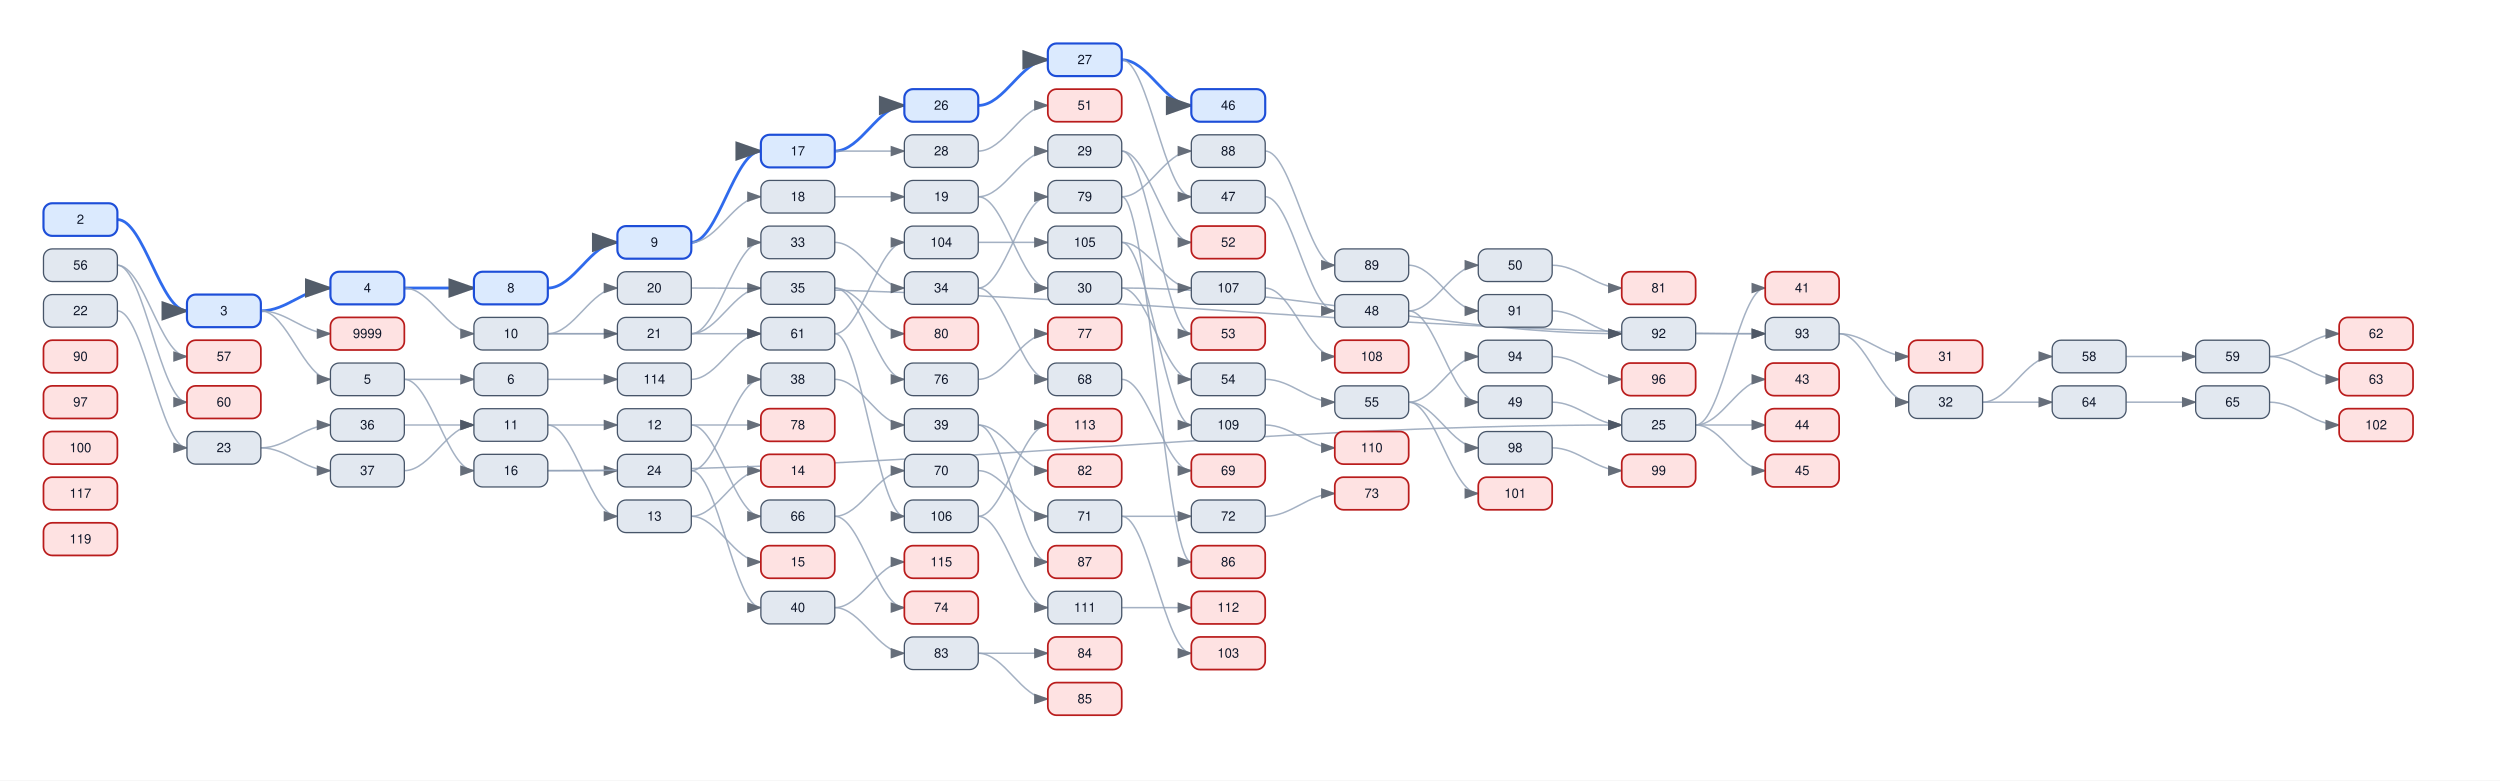
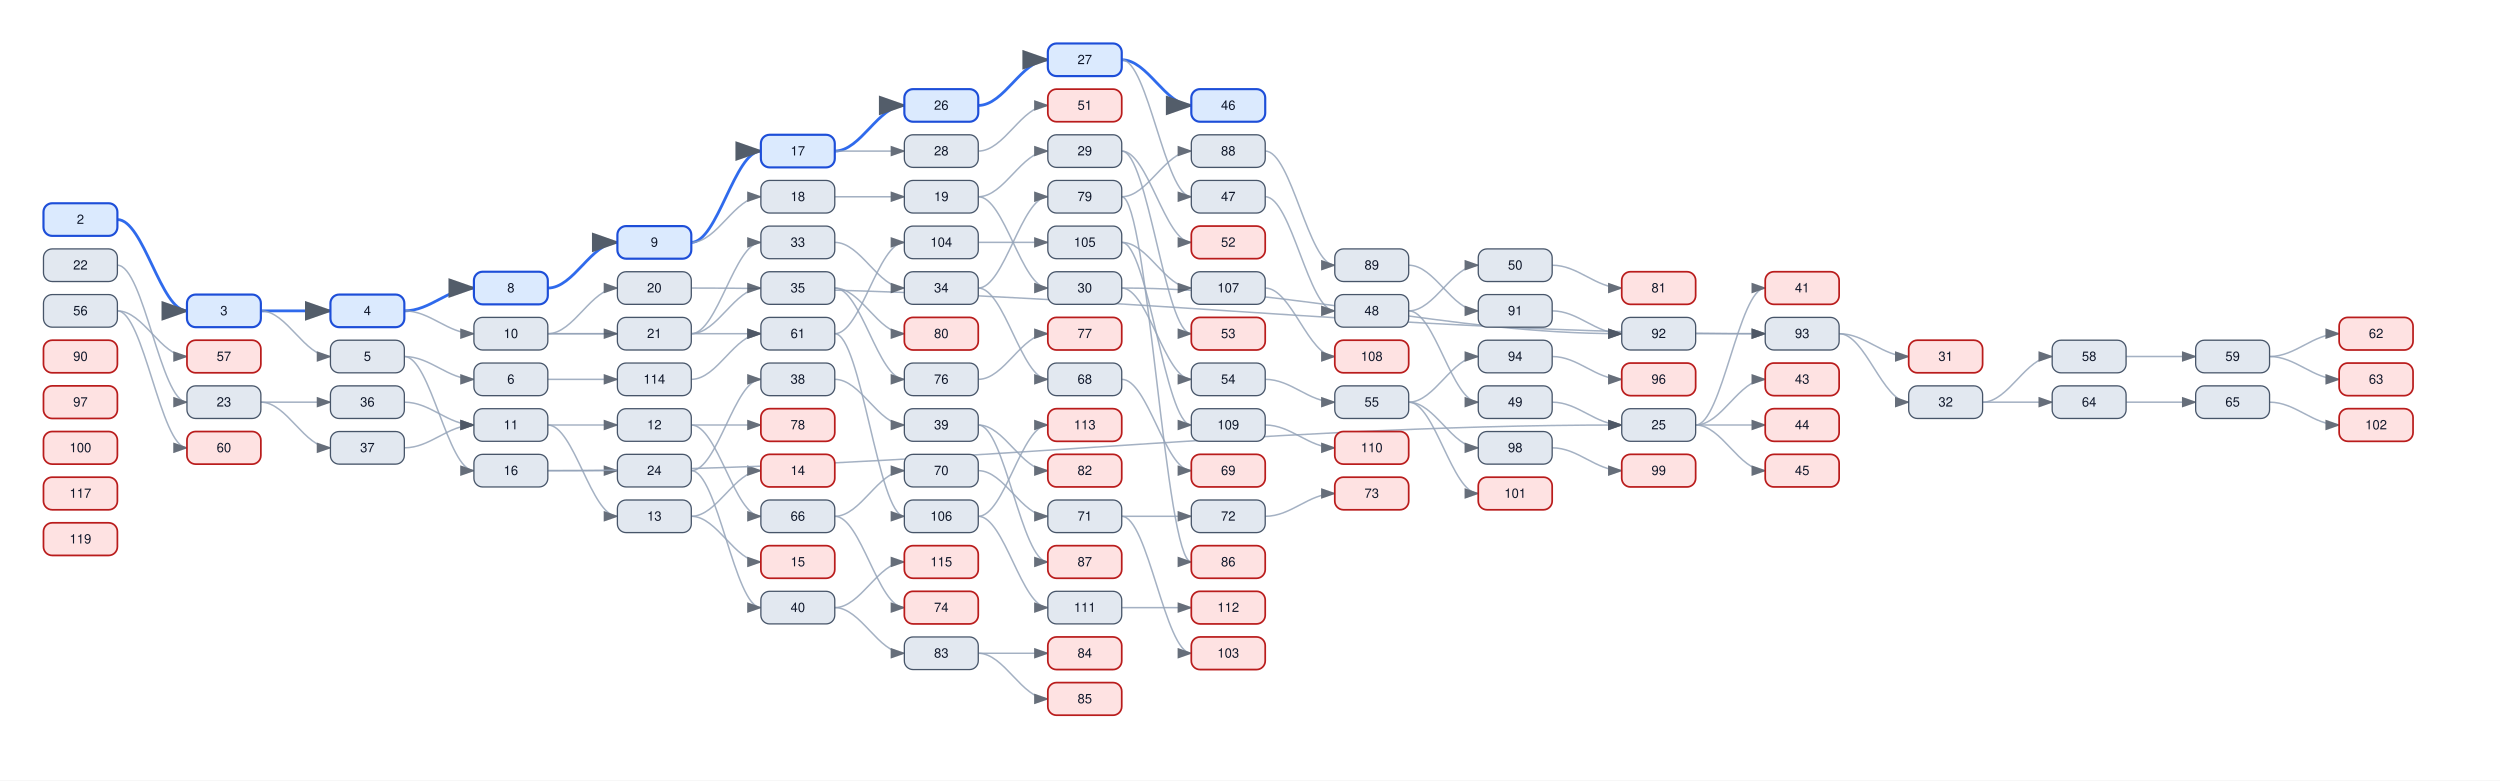
<svg xmlns="http://www.w3.org/2000/svg" width="2300" height="718" viewBox="0 0 2300 718">
  <defs>
    <marker id="arrow" markerWidth="10" markerHeight="7" refX="9" refY="3.5" orient="auto">
      <polygon points="0 0, 10 3.5, 0 7" fill="#4b5563" />
    </marker>
  </defs>
  <rect x="0" y="0" width="2300" height="718" fill="#ffffff" />
  <path d="M 108 202 C 132.0 202, 148.0 286, 172 286" fill="none" stroke="#2563eb" stroke-width="2.6" opacity="0.95" marker-end="url(#arrow)" />
-   <path d="M 240 286 C 264.0 286, 280.0 265, 304 265" fill="none" stroke="#2563eb" stroke-width="2.6" opacity="0.95" marker-end="url(#arrow)" />
-   <path d="M 240 286 C 264.0 286, 280.0 349, 304 349" fill="none" stroke="#94a3b8" stroke-width="1.4" opacity="0.85" marker-end="url(#arrow)" />
-   <path d="M 240 286 C 264.0 286, 280.0 307, 304 307" fill="none" stroke="#94a3b8" stroke-width="1.4" opacity="0.85" marker-end="url(#arrow)" />
-   <path d="M 372 265 C 396.0 265, 412.0 265, 436 265" fill="none" stroke="#2563eb" stroke-width="2.6" opacity="0.95" marker-end="url(#arrow)" />
-   <path d="M 372 265 C 396.0 265, 412.0 307, 436 307" fill="none" stroke="#94a3b8" stroke-width="1.4" opacity="0.85" marker-end="url(#arrow)" />
-   <path d="M 372 349 C 396.0 349, 412.0 349, 436 349" fill="none" stroke="#94a3b8" stroke-width="1.4" opacity="0.85" marker-end="url(#arrow)" />
-   <path d="M 372 349 C 396.0 349, 412.0 433, 436 433" fill="none" stroke="#94a3b8" stroke-width="1.4" opacity="0.85" marker-end="url(#arrow)" />
+   <path d="M 240 286 C 264.0 286, 280.0 286, 304 286" fill="none" stroke="#2563eb" stroke-width="2.6" opacity="0.95" marker-end="url(#arrow)" />
+   <path d="M 240 286 C 264.0 286, 280.0 328, 304 328" fill="none" stroke="#94a3b8" stroke-width="1.4" opacity="0.85" marker-end="url(#arrow)" />
+   <path d="M 372 286 C 396.0 286, 412.0 265, 436 265" fill="none" stroke="#2563eb" stroke-width="2.6" opacity="0.95" marker-end="url(#arrow)" />
+   <path d="M 372 286 C 396.0 286, 412.0 307, 436 307" fill="none" stroke="#94a3b8" stroke-width="1.4" opacity="0.85" marker-end="url(#arrow)" />
+   <path d="M 372 328 C 396.0 328, 412.0 349, 436 349" fill="none" stroke="#94a3b8" stroke-width="1.4" opacity="0.85" marker-end="url(#arrow)" />
+   <path d="M 372 328 C 396.0 328, 412.0 433, 436 433" fill="none" stroke="#94a3b8" stroke-width="1.4" opacity="0.85" marker-end="url(#arrow)" />
  <path d="M 504 349 C 528.0 349, 544.0 349, 568 349" fill="none" stroke="#94a3b8" stroke-width="1.4" opacity="0.85" marker-end="url(#arrow)" />
  <path d="M 504 265 C 528.0 265, 544.0 223, 568 223" fill="none" stroke="#2563eb" stroke-width="2.6" opacity="0.95" marker-end="url(#arrow)" />
  <path d="M 636 223 C 660.0 223, 676.0 139, 700 139" fill="none" stroke="#2563eb" stroke-width="2.6" opacity="0.95" marker-end="url(#arrow)" />
  <path d="M 636 223 C 660.0 223, 676.0 181, 700 181" fill="none" stroke="#94a3b8" stroke-width="1.4" opacity="0.85" marker-end="url(#arrow)" />
  <path d="M 504 307 C 528.0 307, 544.0 265, 568 265" fill="none" stroke="#94a3b8" stroke-width="1.4" opacity="0.85" marker-end="url(#arrow)" />
  <path d="M 504 307 C 572.6 307, 631.4 307, 700 307" fill="none" stroke="#94a3b8" stroke-width="1.4" opacity="0.85" marker-end="url(#arrow)" />
  <path d="M 504 307 C 528.0 307, 544.0 307, 568 307" fill="none" stroke="#94a3b8" stroke-width="1.4" opacity="0.85" marker-end="url(#arrow)" />
  <path d="M 504 391 C 528.0 391, 544.0 391, 568 391" fill="none" stroke="#94a3b8" stroke-width="1.4" opacity="0.85" marker-end="url(#arrow)" />
  <path d="M 504 391 C 528.0 391, 544.0 475, 568 475" fill="none" stroke="#94a3b8" stroke-width="1.4" opacity="0.85" marker-end="url(#arrow)" />
  <path d="M 636 391 C 660.0 391, 676.0 475, 700 475" fill="none" stroke="#94a3b8" stroke-width="1.4" opacity="0.85" marker-end="url(#arrow)" />
  <path d="M 636 391 C 660.0 391, 676.0 391, 700 391" fill="none" stroke="#94a3b8" stroke-width="1.4" opacity="0.85" marker-end="url(#arrow)" />
  <path d="M 636 475 C 660.0 475, 676.0 433, 700 433" fill="none" stroke="#94a3b8" stroke-width="1.4" opacity="0.85" marker-end="url(#arrow)" />
  <path d="M 636 475 C 660.0 475, 676.0 517, 700 517" fill="none" stroke="#94a3b8" stroke-width="1.4" opacity="0.85" marker-end="url(#arrow)" />
  <path d="M 504 433 C 528.0 433, 544.0 433, 568 433" fill="none" stroke="#94a3b8" stroke-width="1.4" opacity="0.85" marker-end="url(#arrow)" />
  <path d="M 504 433 C 849.8 433, 1146.2 391, 1492 391" fill="none" stroke="#94a3b8" stroke-width="1.4" opacity="0.85" marker-end="url(#arrow)" />
  <path d="M 768 139 C 792.0 139, 808.0 97, 832 97" fill="none" stroke="#2563eb" stroke-width="2.6" opacity="0.95" marker-end="url(#arrow)" />
  <path d="M 768 139 C 792.0 139, 808.0 139, 832 139" fill="none" stroke="#94a3b8" stroke-width="1.4" opacity="0.85" marker-end="url(#arrow)" />
  <path d="M 768 181 C 792.0 181, 808.0 181, 832 181" fill="none" stroke="#94a3b8" stroke-width="1.4" opacity="0.85" marker-end="url(#arrow)" />
  <path d="M 900 181 C 924.0 181, 940.0 139, 964 139" fill="none" stroke="#94a3b8" stroke-width="1.4" opacity="0.85" marker-end="url(#arrow)" />
  <path d="M 900 181 C 924.0 181, 940.0 265, 964 265" fill="none" stroke="#94a3b8" stroke-width="1.4" opacity="0.85" marker-end="url(#arrow)" />
  <path d="M 636 265 C 981.8 265, 1278.2 307, 1624 307" fill="none" stroke="#94a3b8" stroke-width="1.4" opacity="0.85" marker-end="url(#arrow)" />
  <path d="M 636 307 C 660.0 307, 676.0 223, 700 223" fill="none" stroke="#94a3b8" stroke-width="1.4" opacity="0.85" marker-end="url(#arrow)" />
  <path d="M 636 307 C 660.0 307, 676.0 265, 700 265" fill="none" stroke="#94a3b8" stroke-width="1.4" opacity="0.85" marker-end="url(#arrow)" />
-   <path d="M 108 286 C 132.0 286, 148.0 412, 172 412" fill="none" stroke="#94a3b8" stroke-width="1.4" opacity="0.85" marker-end="url(#arrow)" />
-   <path d="M 240 412 C 264.0 412, 280.0 391, 304 391" fill="none" stroke="#94a3b8" stroke-width="1.4" opacity="0.85" marker-end="url(#arrow)" />
-   <path d="M 240 412 C 264.0 412, 280.0 433, 304 433" fill="none" stroke="#94a3b8" stroke-width="1.4" opacity="0.85" marker-end="url(#arrow)" />
+   <path d="M 108 244 C 132.0 244, 148.0 370, 172 370" fill="none" stroke="#94a3b8" stroke-width="1.4" opacity="0.85" marker-end="url(#arrow)" />
+   <path d="M 240 370 C 264.0 370, 280.0 370, 304 370" fill="none" stroke="#94a3b8" stroke-width="1.4" opacity="0.85" marker-end="url(#arrow)" />
+   <path d="M 240 370 C 264.0 370, 280.0 412, 304 412" fill="none" stroke="#94a3b8" stroke-width="1.4" opacity="0.85" marker-end="url(#arrow)" />
  <path d="M 636 433 C 660.0 433, 676.0 349, 700 349" fill="none" stroke="#94a3b8" stroke-width="1.4" opacity="0.85" marker-end="url(#arrow)" />
  <path d="M 636 433 C 660.0 433, 676.0 559, 700 559" fill="none" stroke="#94a3b8" stroke-width="1.4" opacity="0.85" marker-end="url(#arrow)" />
  <path d="M 1560 391 C 1584.0 391, 1600.0 349, 1624 349" fill="none" stroke="#94a3b8" stroke-width="1.4" opacity="0.85" marker-end="url(#arrow)" />
  <path d="M 1560 391 C 1584.0 391, 1600.0 265, 1624 265" fill="none" stroke="#94a3b8" stroke-width="1.4" opacity="0.85" marker-end="url(#arrow)" />
  <path d="M 1560 391 C 1584.0 391, 1600.0 391, 1624 391" fill="none" stroke="#94a3b8" stroke-width="1.4" opacity="0.85" marker-end="url(#arrow)" />
  <path d="M 1560 391 C 1584.0 391, 1600.0 433, 1624 433" fill="none" stroke="#94a3b8" stroke-width="1.4" opacity="0.85" marker-end="url(#arrow)" />
  <path d="M 900 97 C 924.0 97, 940.0 55, 964 55" fill="none" stroke="#2563eb" stroke-width="2.6" opacity="0.95" marker-end="url(#arrow)" />
  <path d="M 1032 55 C 1056.0 55, 1072.0 97, 1096 97" fill="none" stroke="#2563eb" stroke-width="2.6" opacity="0.95" marker-end="url(#arrow)" />
  <path d="M 1032 55 C 1056.0 55, 1072.0 181, 1096 181" fill="none" stroke="#94a3b8" stroke-width="1.4" opacity="0.85" marker-end="url(#arrow)" />
  <path d="M 900 139 C 924.0 139, 940.0 97, 964 97" fill="none" stroke="#94a3b8" stroke-width="1.4" opacity="0.85" marker-end="url(#arrow)" />
  <path d="M 1032 139 C 1056.0 139, 1072.0 223, 1096 223" fill="none" stroke="#94a3b8" stroke-width="1.4" opacity="0.85" marker-end="url(#arrow)" />
  <path d="M 1032 139 C 1056.0 139, 1072.0 307, 1096 307" fill="none" stroke="#94a3b8" stroke-width="1.4" opacity="0.85" marker-end="url(#arrow)" />
  <path d="M 1032 265 C 1056.0 265, 1072.0 349, 1096 349" fill="none" stroke="#94a3b8" stroke-width="1.4" opacity="0.85" marker-end="url(#arrow)" />
  <path d="M 1032 265 C 1193.0 265, 1331.0 307, 1492 307" fill="none" stroke="#94a3b8" stroke-width="1.4" opacity="0.85" marker-end="url(#arrow)" />
  <path d="M 1824 370 C 1848.0 370, 1864.0 328, 1888 328" fill="none" stroke="#94a3b8" stroke-width="1.4" opacity="0.85" marker-end="url(#arrow)" />
  <path d="M 1824 370 C 1848.0 370, 1864.0 370, 1888 370" fill="none" stroke="#94a3b8" stroke-width="1.4" opacity="0.85" marker-end="url(#arrow)" />
  <path d="M 768 223 C 792.0 223, 808.0 265, 832 265" fill="none" stroke="#94a3b8" stroke-width="1.4" opacity="0.85" marker-end="url(#arrow)" />
  <path d="M 900 265 C 924.0 265, 940.0 349, 964 349" fill="none" stroke="#94a3b8" stroke-width="1.4" opacity="0.85" marker-end="url(#arrow)" />
  <path d="M 900 265 C 924.0 265, 940.0 181, 964 181" fill="none" stroke="#94a3b8" stroke-width="1.4" opacity="0.85" marker-end="url(#arrow)" />
  <path d="M 768 265 C 792.0 265, 808.0 349, 832 349" fill="none" stroke="#94a3b8" stroke-width="1.4" opacity="0.85" marker-end="url(#arrow)" />
  <path d="M 768 265 C 792.0 265, 808.0 307, 832 307" fill="none" stroke="#94a3b8" stroke-width="1.4" opacity="0.85" marker-end="url(#arrow)" />
-   <path d="M 372 391 C 396.0 391, 412.0 391, 436 391" fill="none" stroke="#94a3b8" stroke-width="1.4" opacity="0.85" marker-end="url(#arrow)" />
-   <path d="M 372 433 C 396.0 433, 412.0 391, 436 391" fill="none" stroke="#94a3b8" stroke-width="1.4" opacity="0.85" marker-end="url(#arrow)" />
+   <path d="M 372 370 C 396.0 370, 412.0 391, 436 391" fill="none" stroke="#94a3b8" stroke-width="1.4" opacity="0.85" marker-end="url(#arrow)" />
+   <path d="M 372 412 C 396.0 412, 412.0 391, 436 391" fill="none" stroke="#94a3b8" stroke-width="1.4" opacity="0.85" marker-end="url(#arrow)" />
  <path d="M 768 349 C 792.0 349, 808.0 391, 832 391" fill="none" stroke="#94a3b8" stroke-width="1.4" opacity="0.85" marker-end="url(#arrow)" />
  <path d="M 900 391 C 924.0 391, 940.0 433, 964 433" fill="none" stroke="#94a3b8" stroke-width="1.4" opacity="0.85" marker-end="url(#arrow)" />
  <path d="M 900 391 C 924.0 391, 940.0 517, 964 517" fill="none" stroke="#94a3b8" stroke-width="1.4" opacity="0.85" marker-end="url(#arrow)" />
  <path d="M 768 559 C 792.0 559, 808.0 517, 832 517" fill="none" stroke="#94a3b8" stroke-width="1.4" opacity="0.85" marker-end="url(#arrow)" />
  <path d="M 768 559 C 792.0 559, 808.0 601, 832 601" fill="none" stroke="#94a3b8" stroke-width="1.4" opacity="0.85" marker-end="url(#arrow)" />
  <path d="M 1164 181 C 1188.0 181, 1204.0 286, 1228 286" fill="none" stroke="#94a3b8" stroke-width="1.4" opacity="0.85" marker-end="url(#arrow)" />
  <path d="M 1296 286 C 1320.0 286, 1336.0 370, 1360 370" fill="none" stroke="#94a3b8" stroke-width="1.4" opacity="0.85" marker-end="url(#arrow)" />
  <path d="M 1296 286 C 1320.0 286, 1336.0 244, 1360 244" fill="none" stroke="#94a3b8" stroke-width="1.4" opacity="0.85" marker-end="url(#arrow)" />
  <path d="M 1428 370 C 1452.0 370, 1468.0 391, 1492 391" fill="none" stroke="#94a3b8" stroke-width="1.4" opacity="0.85" marker-end="url(#arrow)" />
  <path d="M 1428 244 C 1452.0 244, 1468.0 265, 1492 265" fill="none" stroke="#94a3b8" stroke-width="1.4" opacity="0.85" marker-end="url(#arrow)" />
  <path d="M 1164 349 C 1188.0 349, 1204.0 370, 1228 370" fill="none" stroke="#94a3b8" stroke-width="1.4" opacity="0.85" marker-end="url(#arrow)" />
  <path d="M 1296 370 C 1320.0 370, 1336.0 328, 1360 328" fill="none" stroke="#94a3b8" stroke-width="1.4" opacity="0.85" marker-end="url(#arrow)" />
  <path d="M 1296 370 C 1320.0 370, 1336.0 412, 1360 412" fill="none" stroke="#94a3b8" stroke-width="1.4" opacity="0.85" marker-end="url(#arrow)" />
  <path d="M 1296 370 C 1320.0 370, 1336.0 454, 1360 454" fill="none" stroke="#94a3b8" stroke-width="1.4" opacity="0.85" marker-end="url(#arrow)" />
-   <path d="M 108 244 C 132.0 244, 148.0 328, 172 328" fill="none" stroke="#94a3b8" stroke-width="1.4" opacity="0.85" marker-end="url(#arrow)" />
-   <path d="M 108 244 C 132.0 244, 148.0 370, 172 370" fill="none" stroke="#94a3b8" stroke-width="1.4" opacity="0.85" marker-end="url(#arrow)" />
+   <path d="M 108 286 C 132.0 286, 148.0 328, 172 328" fill="none" stroke="#94a3b8" stroke-width="1.4" opacity="0.85" marker-end="url(#arrow)" />
+   <path d="M 108 286 C 132.0 286, 148.0 412, 172 412" fill="none" stroke="#94a3b8" stroke-width="1.4" opacity="0.85" marker-end="url(#arrow)" />
  <path d="M 1956 328 C 1980.0 328, 1996.0 328, 2020 328" fill="none" stroke="#94a3b8" stroke-width="1.4" opacity="0.85" marker-end="url(#arrow)" />
  <path d="M 2088 328 C 2112.0 328, 2128.0 307, 2152 307" fill="none" stroke="#94a3b8" stroke-width="1.4" opacity="0.85" marker-end="url(#arrow)" />
  <path d="M 2088 328 C 2112.0 328, 2128.0 349, 2152 349" fill="none" stroke="#94a3b8" stroke-width="1.4" opacity="0.85" marker-end="url(#arrow)" />
  <path d="M 768 307 C 792.0 307, 808.0 223, 832 223" fill="none" stroke="#94a3b8" stroke-width="1.4" opacity="0.85" marker-end="url(#arrow)" />
  <path d="M 768 307 C 792.0 307, 808.0 475, 832 475" fill="none" stroke="#94a3b8" stroke-width="1.4" opacity="0.85" marker-end="url(#arrow)" />
  <path d="M 1956 370 C 1980.0 370, 1996.0 370, 2020 370" fill="none" stroke="#94a3b8" stroke-width="1.4" opacity="0.85" marker-end="url(#arrow)" />
  <path d="M 2088 370 C 2112.0 370, 2128.0 391, 2152 391" fill="none" stroke="#94a3b8" stroke-width="1.4" opacity="0.85" marker-end="url(#arrow)" />
  <path d="M 768 475 C 792.0 475, 808.0 433, 832 433" fill="none" stroke="#94a3b8" stroke-width="1.4" opacity="0.85" marker-end="url(#arrow)" />
  <path d="M 768 475 C 792.0 475, 808.0 559, 832 559" fill="none" stroke="#94a3b8" stroke-width="1.4" opacity="0.85" marker-end="url(#arrow)" />
  <path d="M 1032 349 C 1056.0 349, 1072.0 433, 1096 433" fill="none" stroke="#94a3b8" stroke-width="1.4" opacity="0.85" marker-end="url(#arrow)" />
  <path d="M 900 433 C 924.0 433, 940.0 475, 964 475" fill="none" stroke="#94a3b8" stroke-width="1.4" opacity="0.85" marker-end="url(#arrow)" />
  <path d="M 1032 475 C 1056.0 475, 1072.0 475, 1096 475" fill="none" stroke="#94a3b8" stroke-width="1.4" opacity="0.85" marker-end="url(#arrow)" />
  <path d="M 1032 475 C 1056.0 475, 1072.0 601, 1096 601" fill="none" stroke="#94a3b8" stroke-width="1.4" opacity="0.85" marker-end="url(#arrow)" />
  <path d="M 1164 475 C 1188.0 475, 1204.0 454, 1228 454" fill="none" stroke="#94a3b8" stroke-width="1.4" opacity="0.85" marker-end="url(#arrow)" />
  <path d="M 900 349 C 924.0 349, 940.0 307, 964 307" fill="none" stroke="#94a3b8" stroke-width="1.4" opacity="0.85" marker-end="url(#arrow)" />
  <path d="M 1032 181 C 1056.0 181, 1072.0 517, 1096 517" fill="none" stroke="#94a3b8" stroke-width="1.4" opacity="0.85" marker-end="url(#arrow)" />
  <path d="M 1032 181 C 1056.0 181, 1072.0 139, 1096 139" fill="none" stroke="#94a3b8" stroke-width="1.4" opacity="0.85" marker-end="url(#arrow)" />
  <path d="M 900 601 C 924.0 601, 940.0 643, 964 643" fill="none" stroke="#94a3b8" stroke-width="1.4" opacity="0.85" marker-end="url(#arrow)" />
  <path d="M 900 601 C 924.0 601, 940.0 601, 964 601" fill="none" stroke="#94a3b8" stroke-width="1.4" opacity="0.85" marker-end="url(#arrow)" />
  <path d="M 1164 139 C 1188.0 139, 1204.0 244, 1228 244" fill="none" stroke="#94a3b8" stroke-width="1.4" opacity="0.85" marker-end="url(#arrow)" />
  <path d="M 1296 244 C 1320.0 244, 1336.0 286, 1360 286" fill="none" stroke="#94a3b8" stroke-width="1.4" opacity="0.85" marker-end="url(#arrow)" />
  <path d="M 1428 286 C 1452.0 286, 1468.0 307, 1492 307" fill="none" stroke="#94a3b8" stroke-width="1.4" opacity="0.85" marker-end="url(#arrow)" />
  <path d="M 1560 307 C 1584.0 307, 1600.0 307, 1624 307" fill="none" stroke="#94a3b8" stroke-width="1.4" opacity="0.85" marker-end="url(#arrow)" />
  <path d="M 1692 307 C 1716.0 307, 1732.0 328, 1756 328" fill="none" stroke="#94a3b8" stroke-width="1.4" opacity="0.85" marker-end="url(#arrow)" />
  <path d="M 1692 307 C 1716.0 307, 1732.0 370, 1756 370" fill="none" stroke="#94a3b8" stroke-width="1.4" opacity="0.85" marker-end="url(#arrow)" />
  <path d="M 1428 328 C 1452.0 328, 1468.0 349, 1492 349" fill="none" stroke="#94a3b8" stroke-width="1.4" opacity="0.85" marker-end="url(#arrow)" />
  <path d="M 1428 412 C 1452.0 412, 1468.0 433, 1492 433" fill="none" stroke="#94a3b8" stroke-width="1.4" opacity="0.85" marker-end="url(#arrow)" />
  <path d="M 900 223 C 924.0 223, 940.0 223, 964 223" fill="none" stroke="#94a3b8" stroke-width="1.4" opacity="0.85" marker-end="url(#arrow)" />
  <path d="M 1032 223 C 1056.0 223, 1072.0 265, 1096 265" fill="none" stroke="#94a3b8" stroke-width="1.4" opacity="0.85" marker-end="url(#arrow)" />
  <path d="M 1032 223 C 1056.0 223, 1072.0 391, 1096 391" fill="none" stroke="#94a3b8" stroke-width="1.4" opacity="0.85" marker-end="url(#arrow)" />
  <path d="M 900 475 C 924.0 475, 940.0 559, 964 559" fill="none" stroke="#94a3b8" stroke-width="1.4" opacity="0.85" marker-end="url(#arrow)" />
  <path d="M 900 475 C 924.0 475, 940.0 391, 964 391" fill="none" stroke="#94a3b8" stroke-width="1.4" opacity="0.85" marker-end="url(#arrow)" />
  <path d="M 1164 265 C 1188.0 265, 1204.0 328, 1228 328" fill="none" stroke="#94a3b8" stroke-width="1.4" opacity="0.85" marker-end="url(#arrow)" />
  <path d="M 1164 391 C 1188.0 391, 1204.0 412, 1228 412" fill="none" stroke="#94a3b8" stroke-width="1.4" opacity="0.85" marker-end="url(#arrow)" />
  <path d="M 1032 559 C 1056.0 559, 1072.0 559, 1096 559" fill="none" stroke="#94a3b8" stroke-width="1.4" opacity="0.85" marker-end="url(#arrow)" />
  <path d="M 636 349 C 660.0 349, 676.0 307, 700 307" fill="none" stroke="#94a3b8" stroke-width="1.4" opacity="0.85" marker-end="url(#arrow)" />
  <rect x="40" y="187" rx="8" ry="8" width="68" height="30" fill="#dbeafe" stroke="#1d4ed8" stroke-width="2" />
  <text x="74.0" y="206.0" text-anchor="middle" font-family="Helvetica, Arial, sans-serif" font-size="12" fill="#0f172a">2</text>
  <rect x="172" y="271" rx="8" ry="8" width="68" height="30" fill="#dbeafe" stroke="#1d4ed8" stroke-width="2" />
  <text x="206.0" y="290.0" text-anchor="middle" font-family="Helvetica, Arial, sans-serif" font-size="12" fill="#0f172a">3</text>
-   <rect x="304" y="250" rx="8" ry="8" width="68" height="30" fill="#dbeafe" stroke="#1d4ed8" stroke-width="2" />
-   <text x="338.0" y="269.0" text-anchor="middle" font-family="Helvetica, Arial, sans-serif" font-size="12" fill="#0f172a">4</text>
-   <rect x="304" y="334" rx="8" ry="8" width="68" height="30" fill="#e2e8f0" stroke="#475569" stroke-width="1.2" />
-   <text x="338.0" y="353.0" text-anchor="middle" font-family="Helvetica, Arial, sans-serif" font-size="12" fill="#0f172a">5</text>
+   <rect x="304" y="271" rx="8" ry="8" width="68" height="30" fill="#dbeafe" stroke="#1d4ed8" stroke-width="2" />
+   <text x="338.0" y="290.0" text-anchor="middle" font-family="Helvetica, Arial, sans-serif" font-size="12" fill="#0f172a">4</text>
+   <rect x="304" y="313" rx="8" ry="8" width="68" height="30" fill="#e2e8f0" stroke="#475569" stroke-width="1.2" />
+   <text x="338.0" y="332.0" text-anchor="middle" font-family="Helvetica, Arial, sans-serif" font-size="12" fill="#0f172a">5</text>
  <rect x="436" y="334" rx="8" ry="8" width="68" height="30" fill="#e2e8f0" stroke="#475569" stroke-width="1.2" />
  <text x="470.0" y="353.0" text-anchor="middle" font-family="Helvetica, Arial, sans-serif" font-size="12" fill="#0f172a">6</text>
  <rect x="436" y="250" rx="8" ry="8" width="68" height="30" fill="#dbeafe" stroke="#1d4ed8" stroke-width="2" />
  <text x="470.0" y="269.0" text-anchor="middle" font-family="Helvetica, Arial, sans-serif" font-size="12" fill="#0f172a">8</text>
  <rect x="568" y="208" rx="8" ry="8" width="68" height="30" fill="#dbeafe" stroke="#1d4ed8" stroke-width="2" />
  <text x="602.0" y="227.0" text-anchor="middle" font-family="Helvetica, Arial, sans-serif" font-size="12" fill="#0f172a">9</text>
  <rect x="436" y="292" rx="8" ry="8" width="68" height="30" fill="#e2e8f0" stroke="#475569" stroke-width="1.2" />
  <text x="470.0" y="311.0" text-anchor="middle" font-family="Helvetica, Arial, sans-serif" font-size="12" fill="#0f172a">10</text>
  <rect x="436" y="376" rx="8" ry="8" width="68" height="30" fill="#e2e8f0" stroke="#475569" stroke-width="1.2" />
  <text x="470.0" y="395.0" text-anchor="middle" font-family="Helvetica, Arial, sans-serif" font-size="12" fill="#0f172a">11</text>
  <rect x="568" y="376" rx="8" ry="8" width="68" height="30" fill="#e2e8f0" stroke="#475569" stroke-width="1.2" />
  <text x="602.0" y="395.0" text-anchor="middle" font-family="Helvetica, Arial, sans-serif" font-size="12" fill="#0f172a">12</text>
  <rect x="568" y="460" rx="8" ry="8" width="68" height="30" fill="#e2e8f0" stroke="#475569" stroke-width="1.2" />
  <text x="602.0" y="479.0" text-anchor="middle" font-family="Helvetica, Arial, sans-serif" font-size="12" fill="#0f172a">13</text>
  <rect x="700" y="418" rx="8" ry="8" width="68" height="30" fill="#fee2e2" stroke="#b91c1c" stroke-width="1.6" />
  <text x="734.0" y="437.0" text-anchor="middle" font-family="Helvetica, Arial, sans-serif" font-size="12" fill="#0f172a">14</text>
  <rect x="700" y="502" rx="8" ry="8" width="68" height="30" fill="#fee2e2" stroke="#b91c1c" stroke-width="1.6" />
  <text x="734.0" y="521.0" text-anchor="middle" font-family="Helvetica, Arial, sans-serif" font-size="12" fill="#0f172a">15</text>
  <rect x="436" y="418" rx="8" ry="8" width="68" height="30" fill="#e2e8f0" stroke="#475569" stroke-width="1.2" />
  <text x="470.0" y="437.0" text-anchor="middle" font-family="Helvetica, Arial, sans-serif" font-size="12" fill="#0f172a">16</text>
  <rect x="700" y="124" rx="8" ry="8" width="68" height="30" fill="#dbeafe" stroke="#1d4ed8" stroke-width="2" />
  <text x="734.0" y="143.0" text-anchor="middle" font-family="Helvetica, Arial, sans-serif" font-size="12" fill="#0f172a">17</text>
  <rect x="700" y="166" rx="8" ry="8" width="68" height="30" fill="#e2e8f0" stroke="#475569" stroke-width="1.2" />
  <text x="734.0" y="185.0" text-anchor="middle" font-family="Helvetica, Arial, sans-serif" font-size="12" fill="#0f172a">18</text>
  <rect x="832" y="166" rx="8" ry="8" width="68" height="30" fill="#e2e8f0" stroke="#475569" stroke-width="1.2" />
  <text x="866.0" y="185.0" text-anchor="middle" font-family="Helvetica, Arial, sans-serif" font-size="12" fill="#0f172a">19</text>
  <rect x="568" y="250" rx="8" ry="8" width="68" height="30" fill="#e2e8f0" stroke="#475569" stroke-width="1.2" />
  <text x="602.0" y="269.0" text-anchor="middle" font-family="Helvetica, Arial, sans-serif" font-size="12" fill="#0f172a">20</text>
  <rect x="568" y="292" rx="8" ry="8" width="68" height="30" fill="#e2e8f0" stroke="#475569" stroke-width="1.2" />
  <text x="602.0" y="311.0" text-anchor="middle" font-family="Helvetica, Arial, sans-serif" font-size="12" fill="#0f172a">21</text>
-   <rect x="40" y="271" rx="8" ry="8" width="68" height="30" fill="#e2e8f0" stroke="#475569" stroke-width="1.2" />
-   <text x="74.0" y="290.0" text-anchor="middle" font-family="Helvetica, Arial, sans-serif" font-size="12" fill="#0f172a">22</text>
-   <rect x="172" y="397" rx="8" ry="8" width="68" height="30" fill="#e2e8f0" stroke="#475569" stroke-width="1.2" />
-   <text x="206.0" y="416.0" text-anchor="middle" font-family="Helvetica, Arial, sans-serif" font-size="12" fill="#0f172a">23</text>
+   <rect x="40" y="229" rx="8" ry="8" width="68" height="30" fill="#e2e8f0" stroke="#475569" stroke-width="1.2" />
+   <text x="74.0" y="248.0" text-anchor="middle" font-family="Helvetica, Arial, sans-serif" font-size="12" fill="#0f172a">22</text>
+   <rect x="172" y="355" rx="8" ry="8" width="68" height="30" fill="#e2e8f0" stroke="#475569" stroke-width="1.2" />
+   <text x="206.0" y="374.0" text-anchor="middle" font-family="Helvetica, Arial, sans-serif" font-size="12" fill="#0f172a">23</text>
  <rect x="568" y="418" rx="8" ry="8" width="68" height="30" fill="#e2e8f0" stroke="#475569" stroke-width="1.2" />
  <text x="602.0" y="437.0" text-anchor="middle" font-family="Helvetica, Arial, sans-serif" font-size="12" fill="#0f172a">24</text>
  <rect x="1492" y="376" rx="8" ry="8" width="68" height="30" fill="#e2e8f0" stroke="#475569" stroke-width="1.2" />
  <text x="1526.0" y="395.0" text-anchor="middle" font-family="Helvetica, Arial, sans-serif" font-size="12" fill="#0f172a">25</text>
  <rect x="832" y="82" rx="8" ry="8" width="68" height="30" fill="#dbeafe" stroke="#1d4ed8" stroke-width="2" />
  <text x="866.0" y="101.0" text-anchor="middle" font-family="Helvetica, Arial, sans-serif" font-size="12" fill="#0f172a">26</text>
  <rect x="964" y="40" rx="8" ry="8" width="68" height="30" fill="#dbeafe" stroke="#1d4ed8" stroke-width="2" />
  <text x="998.0" y="59.0" text-anchor="middle" font-family="Helvetica, Arial, sans-serif" font-size="12" fill="#0f172a">27</text>
  <rect x="832" y="124" rx="8" ry="8" width="68" height="30" fill="#e2e8f0" stroke="#475569" stroke-width="1.2" />
  <text x="866.0" y="143.0" text-anchor="middle" font-family="Helvetica, Arial, sans-serif" font-size="12" fill="#0f172a">28</text>
  <rect x="964" y="124" rx="8" ry="8" width="68" height="30" fill="#e2e8f0" stroke="#475569" stroke-width="1.2" />
  <text x="998.0" y="143.0" text-anchor="middle" font-family="Helvetica, Arial, sans-serif" font-size="12" fill="#0f172a">29</text>
  <rect x="964" y="250" rx="8" ry="8" width="68" height="30" fill="#e2e8f0" stroke="#475569" stroke-width="1.2" />
  <text x="998.0" y="269.0" text-anchor="middle" font-family="Helvetica, Arial, sans-serif" font-size="12" fill="#0f172a">30</text>
  <rect x="1756" y="313" rx="8" ry="8" width="68" height="30" fill="#fee2e2" stroke="#b91c1c" stroke-width="1.6" />
  <text x="1790.0" y="332.0" text-anchor="middle" font-family="Helvetica, Arial, sans-serif" font-size="12" fill="#0f172a">31</text>
  <rect x="1756" y="355" rx="8" ry="8" width="68" height="30" fill="#e2e8f0" stroke="#475569" stroke-width="1.2" />
  <text x="1790.0" y="374.0" text-anchor="middle" font-family="Helvetica, Arial, sans-serif" font-size="12" fill="#0f172a">32</text>
  <rect x="700" y="208" rx="8" ry="8" width="68" height="30" fill="#e2e8f0" stroke="#475569" stroke-width="1.2" />
  <text x="734.0" y="227.0" text-anchor="middle" font-family="Helvetica, Arial, sans-serif" font-size="12" fill="#0f172a">33</text>
  <rect x="832" y="250" rx="8" ry="8" width="68" height="30" fill="#e2e8f0" stroke="#475569" stroke-width="1.2" />
  <text x="866.0" y="269.0" text-anchor="middle" font-family="Helvetica, Arial, sans-serif" font-size="12" fill="#0f172a">34</text>
  <rect x="700" y="250" rx="8" ry="8" width="68" height="30" fill="#e2e8f0" stroke="#475569" stroke-width="1.2" />
  <text x="734.0" y="269.0" text-anchor="middle" font-family="Helvetica, Arial, sans-serif" font-size="12" fill="#0f172a">35</text>
-   <rect x="304" y="376" rx="8" ry="8" width="68" height="30" fill="#e2e8f0" stroke="#475569" stroke-width="1.2" />
-   <text x="338.0" y="395.0" text-anchor="middle" font-family="Helvetica, Arial, sans-serif" font-size="12" fill="#0f172a">36</text>
-   <rect x="304" y="418" rx="8" ry="8" width="68" height="30" fill="#e2e8f0" stroke="#475569" stroke-width="1.2" />
-   <text x="338.0" y="437.0" text-anchor="middle" font-family="Helvetica, Arial, sans-serif" font-size="12" fill="#0f172a">37</text>
+   <rect x="304" y="355" rx="8" ry="8" width="68" height="30" fill="#e2e8f0" stroke="#475569" stroke-width="1.2" />
+   <text x="338.0" y="374.0" text-anchor="middle" font-family="Helvetica, Arial, sans-serif" font-size="12" fill="#0f172a">36</text>
+   <rect x="304" y="397" rx="8" ry="8" width="68" height="30" fill="#e2e8f0" stroke="#475569" stroke-width="1.2" />
+   <text x="338.0" y="416.0" text-anchor="middle" font-family="Helvetica, Arial, sans-serif" font-size="12" fill="#0f172a">37</text>
  <rect x="700" y="334" rx="8" ry="8" width="68" height="30" fill="#e2e8f0" stroke="#475569" stroke-width="1.2" />
  <text x="734.0" y="353.0" text-anchor="middle" font-family="Helvetica, Arial, sans-serif" font-size="12" fill="#0f172a">38</text>
  <rect x="832" y="376" rx="8" ry="8" width="68" height="30" fill="#e2e8f0" stroke="#475569" stroke-width="1.2" />
  <text x="866.0" y="395.0" text-anchor="middle" font-family="Helvetica, Arial, sans-serif" font-size="12" fill="#0f172a">39</text>
  <rect x="700" y="544" rx="8" ry="8" width="68" height="30" fill="#e2e8f0" stroke="#475569" stroke-width="1.2" />
  <text x="734.0" y="563.0" text-anchor="middle" font-family="Helvetica, Arial, sans-serif" font-size="12" fill="#0f172a">40</text>
  <rect x="1624" y="250" rx="8" ry="8" width="68" height="30" fill="#fee2e2" stroke="#b91c1c" stroke-width="1.6" />
  <text x="1658.0" y="269.0" text-anchor="middle" font-family="Helvetica, Arial, sans-serif" font-size="12" fill="#0f172a">41</text>
  <rect x="1624" y="334" rx="8" ry="8" width="68" height="30" fill="#fee2e2" stroke="#b91c1c" stroke-width="1.6" />
  <text x="1658.0" y="353.0" text-anchor="middle" font-family="Helvetica, Arial, sans-serif" font-size="12" fill="#0f172a">43</text>
  <rect x="1624" y="376" rx="8" ry="8" width="68" height="30" fill="#fee2e2" stroke="#b91c1c" stroke-width="1.6" />
  <text x="1658.0" y="395.0" text-anchor="middle" font-family="Helvetica, Arial, sans-serif" font-size="12" fill="#0f172a">44</text>
  <rect x="1624" y="418" rx="8" ry="8" width="68" height="30" fill="#fee2e2" stroke="#b91c1c" stroke-width="1.6" />
  <text x="1658.0" y="437.0" text-anchor="middle" font-family="Helvetica, Arial, sans-serif" font-size="12" fill="#0f172a">45</text>
  <rect x="1096" y="82" rx="8" ry="8" width="68" height="30" fill="#dbeafe" stroke="#1d4ed8" stroke-width="2" />
  <text x="1130.0" y="101.0" text-anchor="middle" font-family="Helvetica, Arial, sans-serif" font-size="12" fill="#0f172a">46</text>
  <rect x="1096" y="166" rx="8" ry="8" width="68" height="30" fill="#e2e8f0" stroke="#475569" stroke-width="1.2" />
  <text x="1130.0" y="185.0" text-anchor="middle" font-family="Helvetica, Arial, sans-serif" font-size="12" fill="#0f172a">47</text>
  <rect x="1228" y="271" rx="8" ry="8" width="68" height="30" fill="#e2e8f0" stroke="#475569" stroke-width="1.2" />
  <text x="1262.0" y="290.0" text-anchor="middle" font-family="Helvetica, Arial, sans-serif" font-size="12" fill="#0f172a">48</text>
  <rect x="1360" y="355" rx="8" ry="8" width="68" height="30" fill="#e2e8f0" stroke="#475569" stroke-width="1.2" />
  <text x="1394.0" y="374.0" text-anchor="middle" font-family="Helvetica, Arial, sans-serif" font-size="12" fill="#0f172a">49</text>
  <rect x="1360" y="229" rx="8" ry="8" width="68" height="30" fill="#e2e8f0" stroke="#475569" stroke-width="1.2" />
  <text x="1394.0" y="248.0" text-anchor="middle" font-family="Helvetica, Arial, sans-serif" font-size="12" fill="#0f172a">50</text>
  <rect x="964" y="82" rx="8" ry="8" width="68" height="30" fill="#fee2e2" stroke="#b91c1c" stroke-width="1.6" />
  <text x="998.0" y="101.0" text-anchor="middle" font-family="Helvetica, Arial, sans-serif" font-size="12" fill="#0f172a">51</text>
  <rect x="1096" y="208" rx="8" ry="8" width="68" height="30" fill="#fee2e2" stroke="#b91c1c" stroke-width="1.6" />
  <text x="1130.0" y="227.0" text-anchor="middle" font-family="Helvetica, Arial, sans-serif" font-size="12" fill="#0f172a">52</text>
  <rect x="1096" y="292" rx="8" ry="8" width="68" height="30" fill="#fee2e2" stroke="#b91c1c" stroke-width="1.6" />
  <text x="1130.0" y="311.0" text-anchor="middle" font-family="Helvetica, Arial, sans-serif" font-size="12" fill="#0f172a">53</text>
  <rect x="1096" y="334" rx="8" ry="8" width="68" height="30" fill="#e2e8f0" stroke="#475569" stroke-width="1.2" />
  <text x="1130.0" y="353.0" text-anchor="middle" font-family="Helvetica, Arial, sans-serif" font-size="12" fill="#0f172a">54</text>
  <rect x="1228" y="355" rx="8" ry="8" width="68" height="30" fill="#e2e8f0" stroke="#475569" stroke-width="1.2" />
  <text x="1262.0" y="374.0" text-anchor="middle" font-family="Helvetica, Arial, sans-serif" font-size="12" fill="#0f172a">55</text>
-   <rect x="40" y="229" rx="8" ry="8" width="68" height="30" fill="#e2e8f0" stroke="#475569" stroke-width="1.2" />
-   <text x="74.0" y="248.0" text-anchor="middle" font-family="Helvetica, Arial, sans-serif" font-size="12" fill="#0f172a">56</text>
+   <rect x="40" y="271" rx="8" ry="8" width="68" height="30" fill="#e2e8f0" stroke="#475569" stroke-width="1.2" />
+   <text x="74.0" y="290.0" text-anchor="middle" font-family="Helvetica, Arial, sans-serif" font-size="12" fill="#0f172a">56</text>
  <rect x="172" y="313" rx="8" ry="8" width="68" height="30" fill="#fee2e2" stroke="#b91c1c" stroke-width="1.6" />
  <text x="206.0" y="332.0" text-anchor="middle" font-family="Helvetica, Arial, sans-serif" font-size="12" fill="#0f172a">57</text>
  <rect x="1888" y="313" rx="8" ry="8" width="68" height="30" fill="#e2e8f0" stroke="#475569" stroke-width="1.2" />
  <text x="1922.0" y="332.0" text-anchor="middle" font-family="Helvetica, Arial, sans-serif" font-size="12" fill="#0f172a">58</text>
  <rect x="2020" y="313" rx="8" ry="8" width="68" height="30" fill="#e2e8f0" stroke="#475569" stroke-width="1.2" />
  <text x="2054.0" y="332.0" text-anchor="middle" font-family="Helvetica, Arial, sans-serif" font-size="12" fill="#0f172a">59</text>
-   <rect x="172" y="355" rx="8" ry="8" width="68" height="30" fill="#fee2e2" stroke="#b91c1c" stroke-width="1.6" />
-   <text x="206.0" y="374.0" text-anchor="middle" font-family="Helvetica, Arial, sans-serif" font-size="12" fill="#0f172a">60</text>
+   <rect x="172" y="397" rx="8" ry="8" width="68" height="30" fill="#fee2e2" stroke="#b91c1c" stroke-width="1.6" />
+   <text x="206.0" y="416.0" text-anchor="middle" font-family="Helvetica, Arial, sans-serif" font-size="12" fill="#0f172a">60</text>
  <rect x="700" y="292" rx="8" ry="8" width="68" height="30" fill="#e2e8f0" stroke="#475569" stroke-width="1.2" />
  <text x="734.0" y="311.0" text-anchor="middle" font-family="Helvetica, Arial, sans-serif" font-size="12" fill="#0f172a">61</text>
  <rect x="2152" y="292" rx="8" ry="8" width="68" height="30" fill="#fee2e2" stroke="#b91c1c" stroke-width="1.6" />
  <text x="2186.0" y="311.0" text-anchor="middle" font-family="Helvetica, Arial, sans-serif" font-size="12" fill="#0f172a">62</text>
  <rect x="2152" y="334" rx="8" ry="8" width="68" height="30" fill="#fee2e2" stroke="#b91c1c" stroke-width="1.6" />
  <text x="2186.0" y="353.0" text-anchor="middle" font-family="Helvetica, Arial, sans-serif" font-size="12" fill="#0f172a">63</text>
  <rect x="1888" y="355" rx="8" ry="8" width="68" height="30" fill="#e2e8f0" stroke="#475569" stroke-width="1.2" />
  <text x="1922.0" y="374.0" text-anchor="middle" font-family="Helvetica, Arial, sans-serif" font-size="12" fill="#0f172a">64</text>
  <rect x="2020" y="355" rx="8" ry="8" width="68" height="30" fill="#e2e8f0" stroke="#475569" stroke-width="1.2" />
  <text x="2054.0" y="374.0" text-anchor="middle" font-family="Helvetica, Arial, sans-serif" font-size="12" fill="#0f172a">65</text>
  <rect x="700" y="460" rx="8" ry="8" width="68" height="30" fill="#e2e8f0" stroke="#475569" stroke-width="1.2" />
  <text x="734.0" y="479.0" text-anchor="middle" font-family="Helvetica, Arial, sans-serif" font-size="12" fill="#0f172a">66</text>
  <rect x="964" y="334" rx="8" ry="8" width="68" height="30" fill="#e2e8f0" stroke="#475569" stroke-width="1.2" />
  <text x="998.0" y="353.0" text-anchor="middle" font-family="Helvetica, Arial, sans-serif" font-size="12" fill="#0f172a">68</text>
  <rect x="1096" y="418" rx="8" ry="8" width="68" height="30" fill="#fee2e2" stroke="#b91c1c" stroke-width="1.6" />
  <text x="1130.0" y="437.0" text-anchor="middle" font-family="Helvetica, Arial, sans-serif" font-size="12" fill="#0f172a">69</text>
  <rect x="832" y="418" rx="8" ry="8" width="68" height="30" fill="#e2e8f0" stroke="#475569" stroke-width="1.2" />
  <text x="866.0" y="437.0" text-anchor="middle" font-family="Helvetica, Arial, sans-serif" font-size="12" fill="#0f172a">70</text>
  <rect x="964" y="460" rx="8" ry="8" width="68" height="30" fill="#e2e8f0" stroke="#475569" stroke-width="1.2" />
  <text x="998.0" y="479.0" text-anchor="middle" font-family="Helvetica, Arial, sans-serif" font-size="12" fill="#0f172a">71</text>
  <rect x="1096" y="460" rx="8" ry="8" width="68" height="30" fill="#e2e8f0" stroke="#475569" stroke-width="1.2" />
  <text x="1130.0" y="479.0" text-anchor="middle" font-family="Helvetica, Arial, sans-serif" font-size="12" fill="#0f172a">72</text>
  <rect x="1228" y="439" rx="8" ry="8" width="68" height="30" fill="#fee2e2" stroke="#b91c1c" stroke-width="1.6" />
  <text x="1262.0" y="458.0" text-anchor="middle" font-family="Helvetica, Arial, sans-serif" font-size="12" fill="#0f172a">73</text>
  <rect x="832" y="544" rx="8" ry="8" width="68" height="30" fill="#fee2e2" stroke="#b91c1c" stroke-width="1.6" />
  <text x="866.0" y="563.0" text-anchor="middle" font-family="Helvetica, Arial, sans-serif" font-size="12" fill="#0f172a">74</text>
  <rect x="832" y="334" rx="8" ry="8" width="68" height="30" fill="#e2e8f0" stroke="#475569" stroke-width="1.2" />
  <text x="866.0" y="353.0" text-anchor="middle" font-family="Helvetica, Arial, sans-serif" font-size="12" fill="#0f172a">76</text>
  <rect x="964" y="292" rx="8" ry="8" width="68" height="30" fill="#fee2e2" stroke="#b91c1c" stroke-width="1.6" />
  <text x="998.0" y="311.0" text-anchor="middle" font-family="Helvetica, Arial, sans-serif" font-size="12" fill="#0f172a">77</text>
  <rect x="700" y="376" rx="8" ry="8" width="68" height="30" fill="#fee2e2" stroke="#b91c1c" stroke-width="1.6" />
  <text x="734.0" y="395.0" text-anchor="middle" font-family="Helvetica, Arial, sans-serif" font-size="12" fill="#0f172a">78</text>
  <rect x="964" y="166" rx="8" ry="8" width="68" height="30" fill="#e2e8f0" stroke="#475569" stroke-width="1.2" />
  <text x="998.0" y="185.0" text-anchor="middle" font-family="Helvetica, Arial, sans-serif" font-size="12" fill="#0f172a">79</text>
  <rect x="832" y="292" rx="8" ry="8" width="68" height="30" fill="#fee2e2" stroke="#b91c1c" stroke-width="1.6" />
  <text x="866.0" y="311.0" text-anchor="middle" font-family="Helvetica, Arial, sans-serif" font-size="12" fill="#0f172a">80</text>
  <rect x="1492" y="250" rx="8" ry="8" width="68" height="30" fill="#fee2e2" stroke="#b91c1c" stroke-width="1.6" />
  <text x="1526.0" y="269.0" text-anchor="middle" font-family="Helvetica, Arial, sans-serif" font-size="12" fill="#0f172a">81</text>
  <rect x="964" y="418" rx="8" ry="8" width="68" height="30" fill="#fee2e2" stroke="#b91c1c" stroke-width="1.6" />
  <text x="998.0" y="437.0" text-anchor="middle" font-family="Helvetica, Arial, sans-serif" font-size="12" fill="#0f172a">82</text>
  <rect x="832" y="586" rx="8" ry="8" width="68" height="30" fill="#e2e8f0" stroke="#475569" stroke-width="1.2" />
  <text x="866.0" y="605.0" text-anchor="middle" font-family="Helvetica, Arial, sans-serif" font-size="12" fill="#0f172a">83</text>
  <rect x="964" y="586" rx="8" ry="8" width="68" height="30" fill="#fee2e2" stroke="#b91c1c" stroke-width="1.6" />
  <text x="998.0" y="605.0" text-anchor="middle" font-family="Helvetica, Arial, sans-serif" font-size="12" fill="#0f172a">84</text>
  <rect x="964" y="628" rx="8" ry="8" width="68" height="30" fill="#fee2e2" stroke="#b91c1c" stroke-width="1.6" />
  <text x="998.0" y="647.0" text-anchor="middle" font-family="Helvetica, Arial, sans-serif" font-size="12" fill="#0f172a">85</text>
  <rect x="1096" y="502" rx="8" ry="8" width="68" height="30" fill="#fee2e2" stroke="#b91c1c" stroke-width="1.6" />
  <text x="1130.0" y="521.0" text-anchor="middle" font-family="Helvetica, Arial, sans-serif" font-size="12" fill="#0f172a">86</text>
  <rect x="964" y="502" rx="8" ry="8" width="68" height="30" fill="#fee2e2" stroke="#b91c1c" stroke-width="1.6" />
  <text x="998.0" y="521.0" text-anchor="middle" font-family="Helvetica, Arial, sans-serif" font-size="12" fill="#0f172a">87</text>
  <rect x="1096" y="124" rx="8" ry="8" width="68" height="30" fill="#e2e8f0" stroke="#475569" stroke-width="1.2" />
  <text x="1130.0" y="143.0" text-anchor="middle" font-family="Helvetica, Arial, sans-serif" font-size="12" fill="#0f172a">88</text>
  <rect x="1228" y="229" rx="8" ry="8" width="68" height="30" fill="#e2e8f0" stroke="#475569" stroke-width="1.2" />
  <text x="1262.0" y="248.0" text-anchor="middle" font-family="Helvetica, Arial, sans-serif" font-size="12" fill="#0f172a">89</text>
  <rect x="40" y="313" rx="8" ry="8" width="68" height="30" fill="#fee2e2" stroke="#b91c1c" stroke-width="1.6" />
  <text x="74.0" y="332.0" text-anchor="middle" font-family="Helvetica, Arial, sans-serif" font-size="12" fill="#0f172a">90</text>
  <rect x="1360" y="271" rx="8" ry="8" width="68" height="30" fill="#e2e8f0" stroke="#475569" stroke-width="1.2" />
  <text x="1394.0" y="290.0" text-anchor="middle" font-family="Helvetica, Arial, sans-serif" font-size="12" fill="#0f172a">91</text>
  <rect x="1492" y="292" rx="8" ry="8" width="68" height="30" fill="#e2e8f0" stroke="#475569" stroke-width="1.2" />
  <text x="1526.0" y="311.0" text-anchor="middle" font-family="Helvetica, Arial, sans-serif" font-size="12" fill="#0f172a">92</text>
  <rect x="1624" y="292" rx="8" ry="8" width="68" height="30" fill="#e2e8f0" stroke="#475569" stroke-width="1.2" />
  <text x="1658.0" y="311.0" text-anchor="middle" font-family="Helvetica, Arial, sans-serif" font-size="12" fill="#0f172a">93</text>
  <rect x="1360" y="313" rx="8" ry="8" width="68" height="30" fill="#e2e8f0" stroke="#475569" stroke-width="1.2" />
  <text x="1394.0" y="332.0" text-anchor="middle" font-family="Helvetica, Arial, sans-serif" font-size="12" fill="#0f172a">94</text>
  <rect x="1492" y="334" rx="8" ry="8" width="68" height="30" fill="#fee2e2" stroke="#b91c1c" stroke-width="1.6" />
  <text x="1526.0" y="353.0" text-anchor="middle" font-family="Helvetica, Arial, sans-serif" font-size="12" fill="#0f172a">96</text>
  <rect x="40" y="355" rx="8" ry="8" width="68" height="30" fill="#fee2e2" stroke="#b91c1c" stroke-width="1.6" />
  <text x="74.0" y="374.0" text-anchor="middle" font-family="Helvetica, Arial, sans-serif" font-size="12" fill="#0f172a">97</text>
  <rect x="1360" y="397" rx="8" ry="8" width="68" height="30" fill="#e2e8f0" stroke="#475569" stroke-width="1.2" />
  <text x="1394.0" y="416.0" text-anchor="middle" font-family="Helvetica, Arial, sans-serif" font-size="12" fill="#0f172a">98</text>
  <rect x="1492" y="418" rx="8" ry="8" width="68" height="30" fill="#fee2e2" stroke="#b91c1c" stroke-width="1.6" />
  <text x="1526.0" y="437.0" text-anchor="middle" font-family="Helvetica, Arial, sans-serif" font-size="12" fill="#0f172a">99</text>
  <rect x="40" y="397" rx="8" ry="8" width="68" height="30" fill="#fee2e2" stroke="#b91c1c" stroke-width="1.6" />
  <text x="74.0" y="416.0" text-anchor="middle" font-family="Helvetica, Arial, sans-serif" font-size="12" fill="#0f172a">100</text>
  <rect x="1360" y="439" rx="8" ry="8" width="68" height="30" fill="#fee2e2" stroke="#b91c1c" stroke-width="1.6" />
  <text x="1394.0" y="458.0" text-anchor="middle" font-family="Helvetica, Arial, sans-serif" font-size="12" fill="#0f172a">101</text>
  <rect x="2152" y="376" rx="8" ry="8" width="68" height="30" fill="#fee2e2" stroke="#b91c1c" stroke-width="1.6" />
  <text x="2186.0" y="395.0" text-anchor="middle" font-family="Helvetica, Arial, sans-serif" font-size="12" fill="#0f172a">102</text>
  <rect x="1096" y="586" rx="8" ry="8" width="68" height="30" fill="#fee2e2" stroke="#b91c1c" stroke-width="1.6" />
  <text x="1130.0" y="605.0" text-anchor="middle" font-family="Helvetica, Arial, sans-serif" font-size="12" fill="#0f172a">103</text>
  <rect x="832" y="208" rx="8" ry="8" width="68" height="30" fill="#e2e8f0" stroke="#475569" stroke-width="1.2" />
  <text x="866.0" y="227.0" text-anchor="middle" font-family="Helvetica, Arial, sans-serif" font-size="12" fill="#0f172a">104</text>
  <rect x="964" y="208" rx="8" ry="8" width="68" height="30" fill="#e2e8f0" stroke="#475569" stroke-width="1.2" />
  <text x="998.0" y="227.0" text-anchor="middle" font-family="Helvetica, Arial, sans-serif" font-size="12" fill="#0f172a">105</text>
  <rect x="832" y="460" rx="8" ry="8" width="68" height="30" fill="#e2e8f0" stroke="#475569" stroke-width="1.2" />
  <text x="866.0" y="479.0" text-anchor="middle" font-family="Helvetica, Arial, sans-serif" font-size="12" fill="#0f172a">106</text>
  <rect x="1096" y="250" rx="8" ry="8" width="68" height="30" fill="#e2e8f0" stroke="#475569" stroke-width="1.2" />
  <text x="1130.0" y="269.0" text-anchor="middle" font-family="Helvetica, Arial, sans-serif" font-size="12" fill="#0f172a">107</text>
  <rect x="1228" y="313" rx="8" ry="8" width="68" height="30" fill="#fee2e2" stroke="#b91c1c" stroke-width="1.6" />
  <text x="1262.0" y="332.0" text-anchor="middle" font-family="Helvetica, Arial, sans-serif" font-size="12" fill="#0f172a">108</text>
  <rect x="1096" y="376" rx="8" ry="8" width="68" height="30" fill="#e2e8f0" stroke="#475569" stroke-width="1.2" />
  <text x="1130.0" y="395.0" text-anchor="middle" font-family="Helvetica, Arial, sans-serif" font-size="12" fill="#0f172a">109</text>
  <rect x="1228" y="397" rx="8" ry="8" width="68" height="30" fill="#fee2e2" stroke="#b91c1c" stroke-width="1.6" />
  <text x="1262.0" y="416.0" text-anchor="middle" font-family="Helvetica, Arial, sans-serif" font-size="12" fill="#0f172a">110</text>
  <rect x="964" y="544" rx="8" ry="8" width="68" height="30" fill="#e2e8f0" stroke="#475569" stroke-width="1.2" />
  <text x="998.0" y="563.0" text-anchor="middle" font-family="Helvetica, Arial, sans-serif" font-size="12" fill="#0f172a">111</text>
  <rect x="1096" y="544" rx="8" ry="8" width="68" height="30" fill="#fee2e2" stroke="#b91c1c" stroke-width="1.6" />
  <text x="1130.0" y="563.0" text-anchor="middle" font-family="Helvetica, Arial, sans-serif" font-size="12" fill="#0f172a">112</text>
  <rect x="964" y="376" rx="8" ry="8" width="68" height="30" fill="#fee2e2" stroke="#b91c1c" stroke-width="1.6" />
  <text x="998.0" y="395.0" text-anchor="middle" font-family="Helvetica, Arial, sans-serif" font-size="12" fill="#0f172a">113</text>
  <rect x="568" y="334" rx="8" ry="8" width="68" height="30" fill="#e2e8f0" stroke="#475569" stroke-width="1.2" />
  <text x="602.0" y="353.0" text-anchor="middle" font-family="Helvetica, Arial, sans-serif" font-size="12" fill="#0f172a">114</text>
  <rect x="832" y="502" rx="8" ry="8" width="68" height="30" fill="#fee2e2" stroke="#b91c1c" stroke-width="1.6" />
  <text x="866.0" y="521.0" text-anchor="middle" font-family="Helvetica, Arial, sans-serif" font-size="12" fill="#0f172a">115</text>
  <rect x="40" y="439" rx="8" ry="8" width="68" height="30" fill="#fee2e2" stroke="#b91c1c" stroke-width="1.6" />
  <text x="74.0" y="458.0" text-anchor="middle" font-family="Helvetica, Arial, sans-serif" font-size="12" fill="#0f172a">117</text>
  <rect x="40" y="481" rx="8" ry="8" width="68" height="30" fill="#fee2e2" stroke="#b91c1c" stroke-width="1.6" />
  <text x="74.0" y="500.0" text-anchor="middle" font-family="Helvetica, Arial, sans-serif" font-size="12" fill="#0f172a">119</text>
-   <rect x="304" y="292" rx="8" ry="8" width="68" height="30" fill="#fee2e2" stroke="#b91c1c" stroke-width="1.6" />
-   <text x="338.0" y="311.0" text-anchor="middle" font-family="Helvetica, Arial, sans-serif" font-size="12" fill="#0f172a">9999</text>
</svg>
